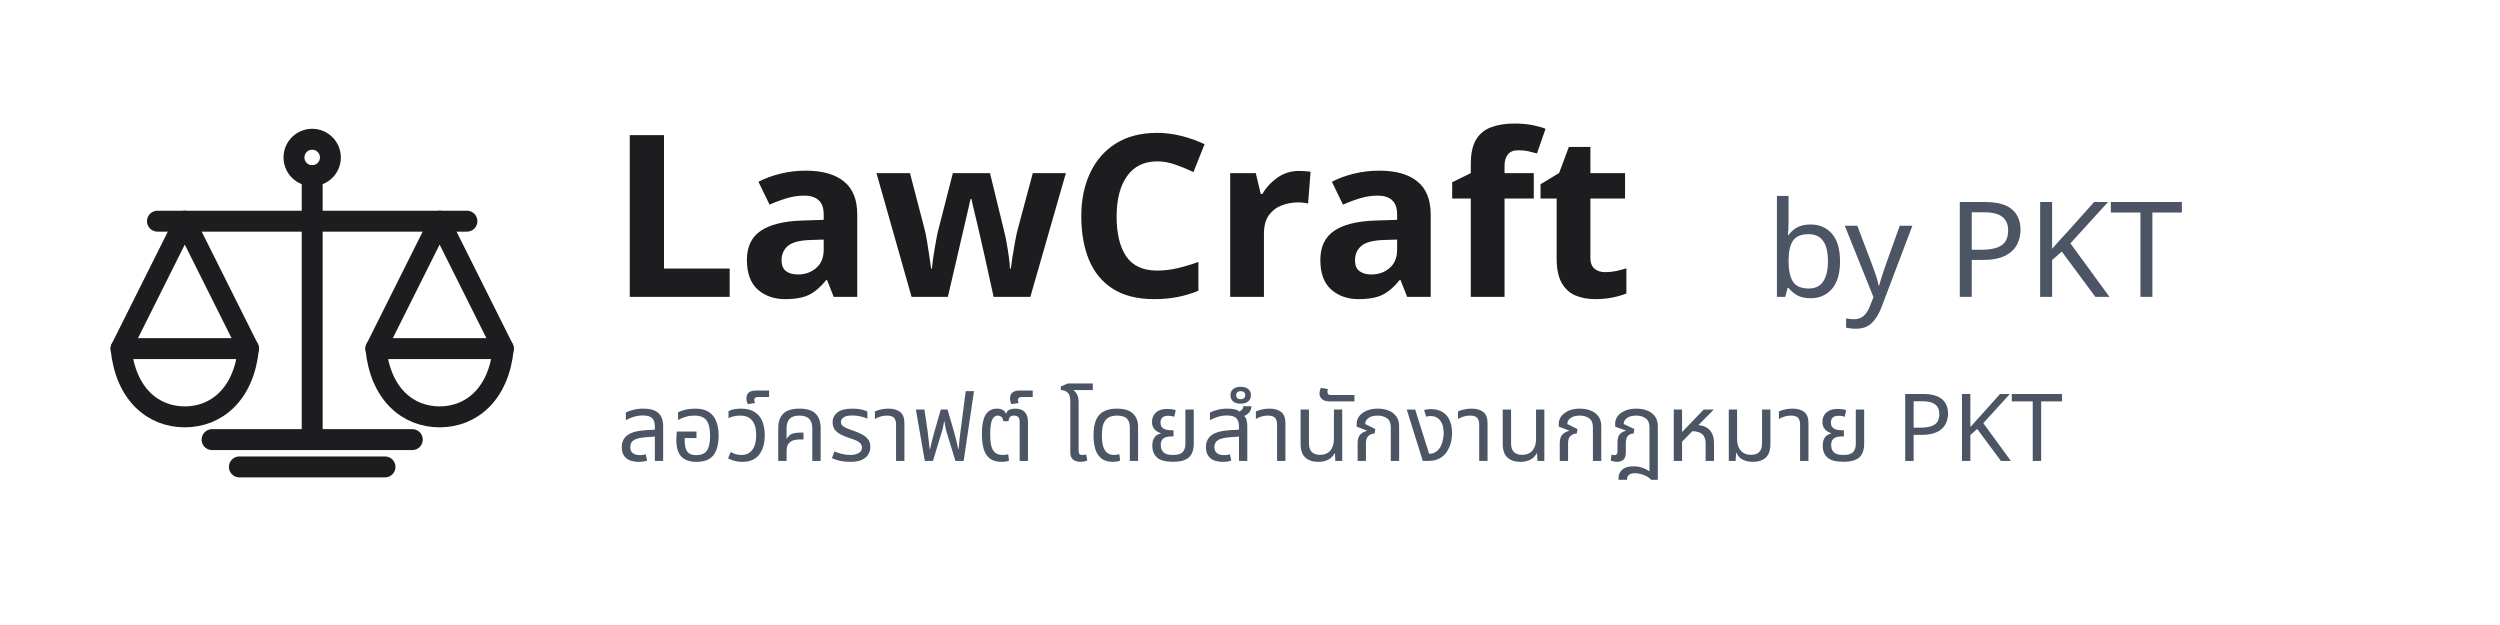
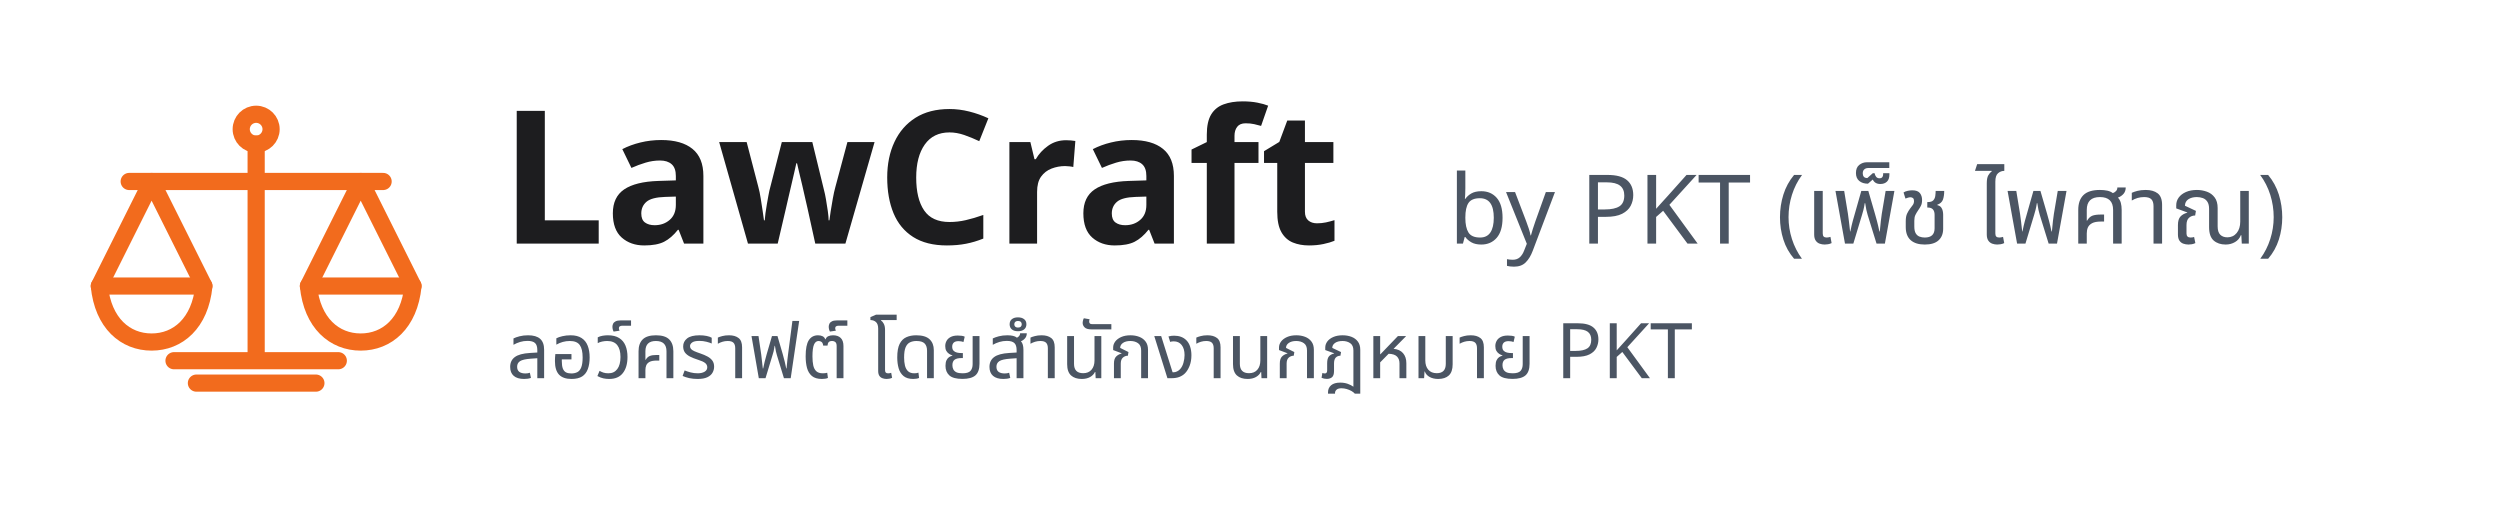
- <svg xmlns="http://www.w3.org/2000/svg" viewBox="0 0 640 160" width="640" height="160" role="img" aria-label="LawCraft by PKT">
+ <svg xmlns="http://www.w3.org/2000/svg" viewBox="0 0 780 160" width="780" height="160" role="img" aria-label="LawCraft by PKT">
  <g transform="translate(24 24) scale(2.33)">
-     <g fill="none" stroke="#1d1d1f" stroke-width="2.3" stroke-linecap="round" stroke-linejoin="round">
+     <g fill="none" stroke="#f26b1d" stroke-width="2.3" stroke-linecap="round" stroke-linejoin="round">
      <circle cx="24" cy="7" r="2" />
      <path d="M24 9v29M16 41h16M13 38h22M7 14h34" />
      <path d="M10 14 3 28M10 14l7 14M38 14l-7 14M38 14l7 14" />
      <path d="M3 28h14c-.5 5-3.5 7.5-7 7.5S3.5 33 3 28zM31 28h14c-.5 5-3.5 7.5-7 7.5S31.5 33 31 28z" />
    </g>
  </g>
  <text x="156" y="76" font-family="'Noto Sans Thai','Noto Sans',Inter,Arial,sans-serif" font-size="58" font-weight="700" fill="#1d1d1f" text-anchor="start">LawCraft</text>
-   <text x="452" y="76" font-family="'Noto Sans Thai','Noto Sans',Inter,Arial,sans-serif" font-size="34" font-weight="500" fill="#4b5563" text-anchor="start">by PKT</text>
+   <text x="452" y="76" font-family="'Noto Sans Thai','Noto Sans',Inter,Arial,sans-serif" font-size="30" font-weight="500" fill="#4b5563" text-anchor="start">by PKT (เพ็ช ไพศาณ)</text>
  <text x="158" y="118" font-family="'Noto Sans Thai','Noto Sans',Inter,Arial,sans-serif" font-size="24" font-weight="500" fill="#4b5563" text-anchor="start">ลอว์คราฟต์ โดยสำนักงานกฎหมาย PKT</text>
</svg>
